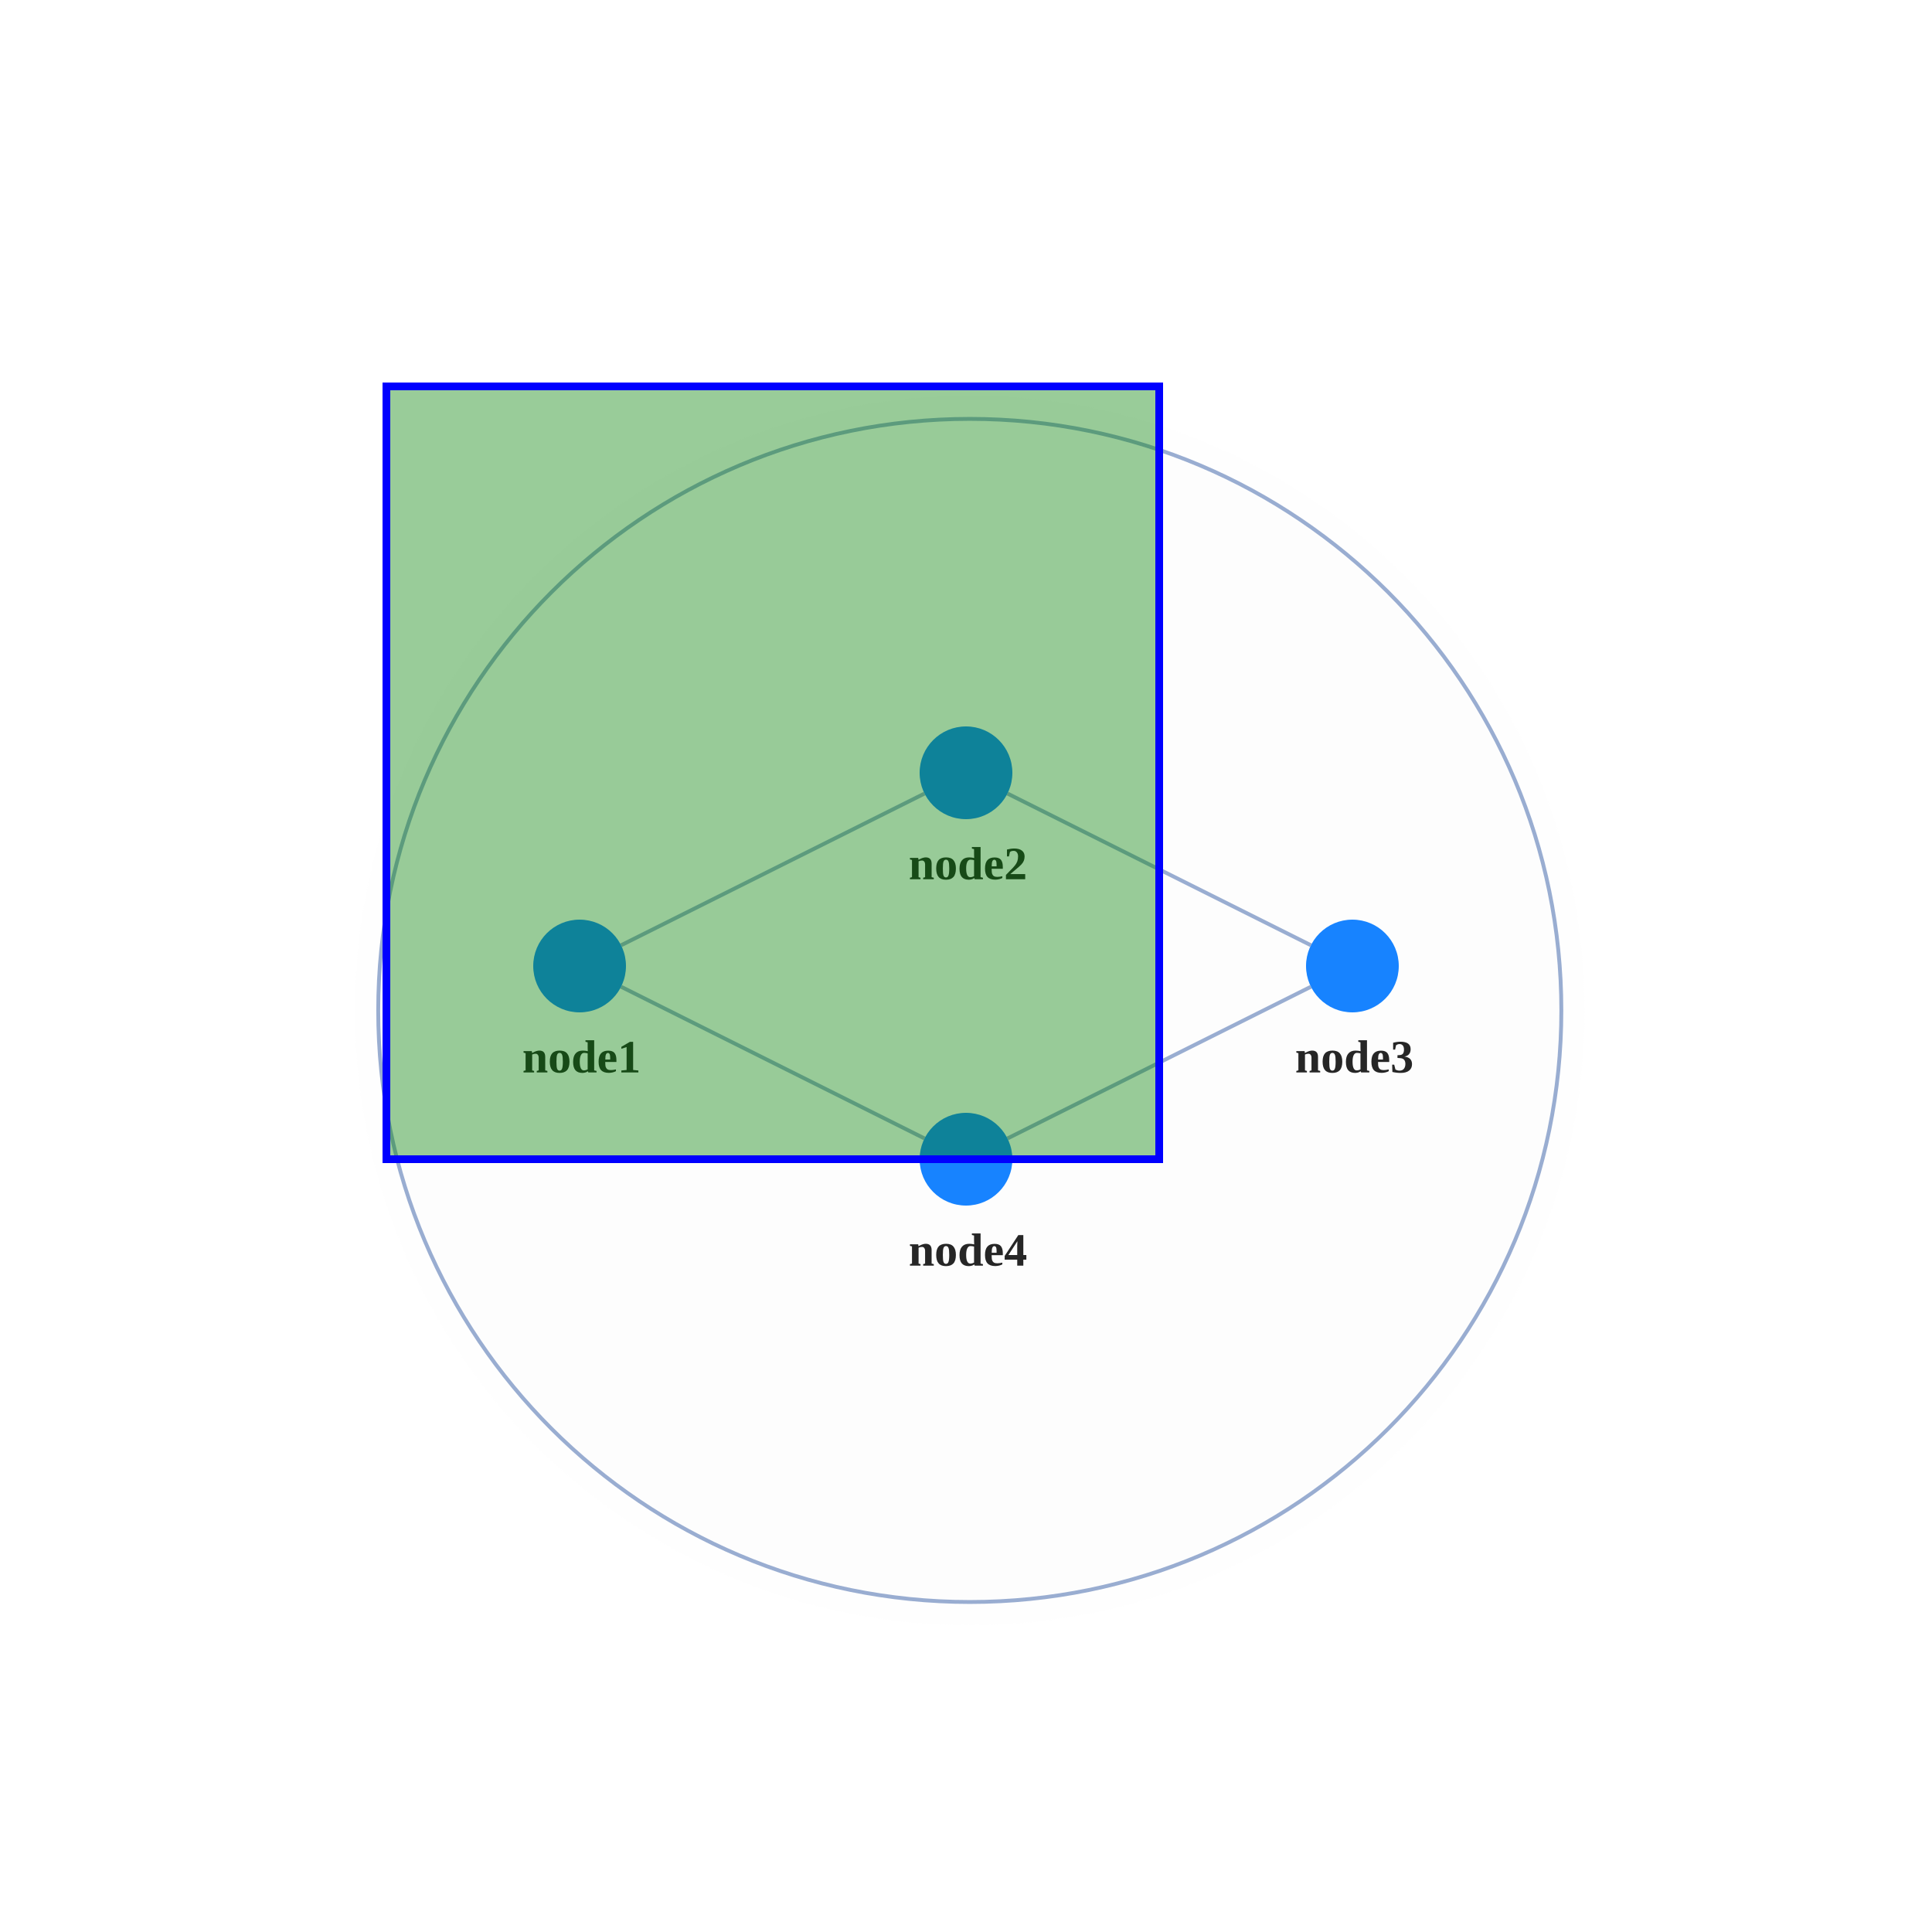
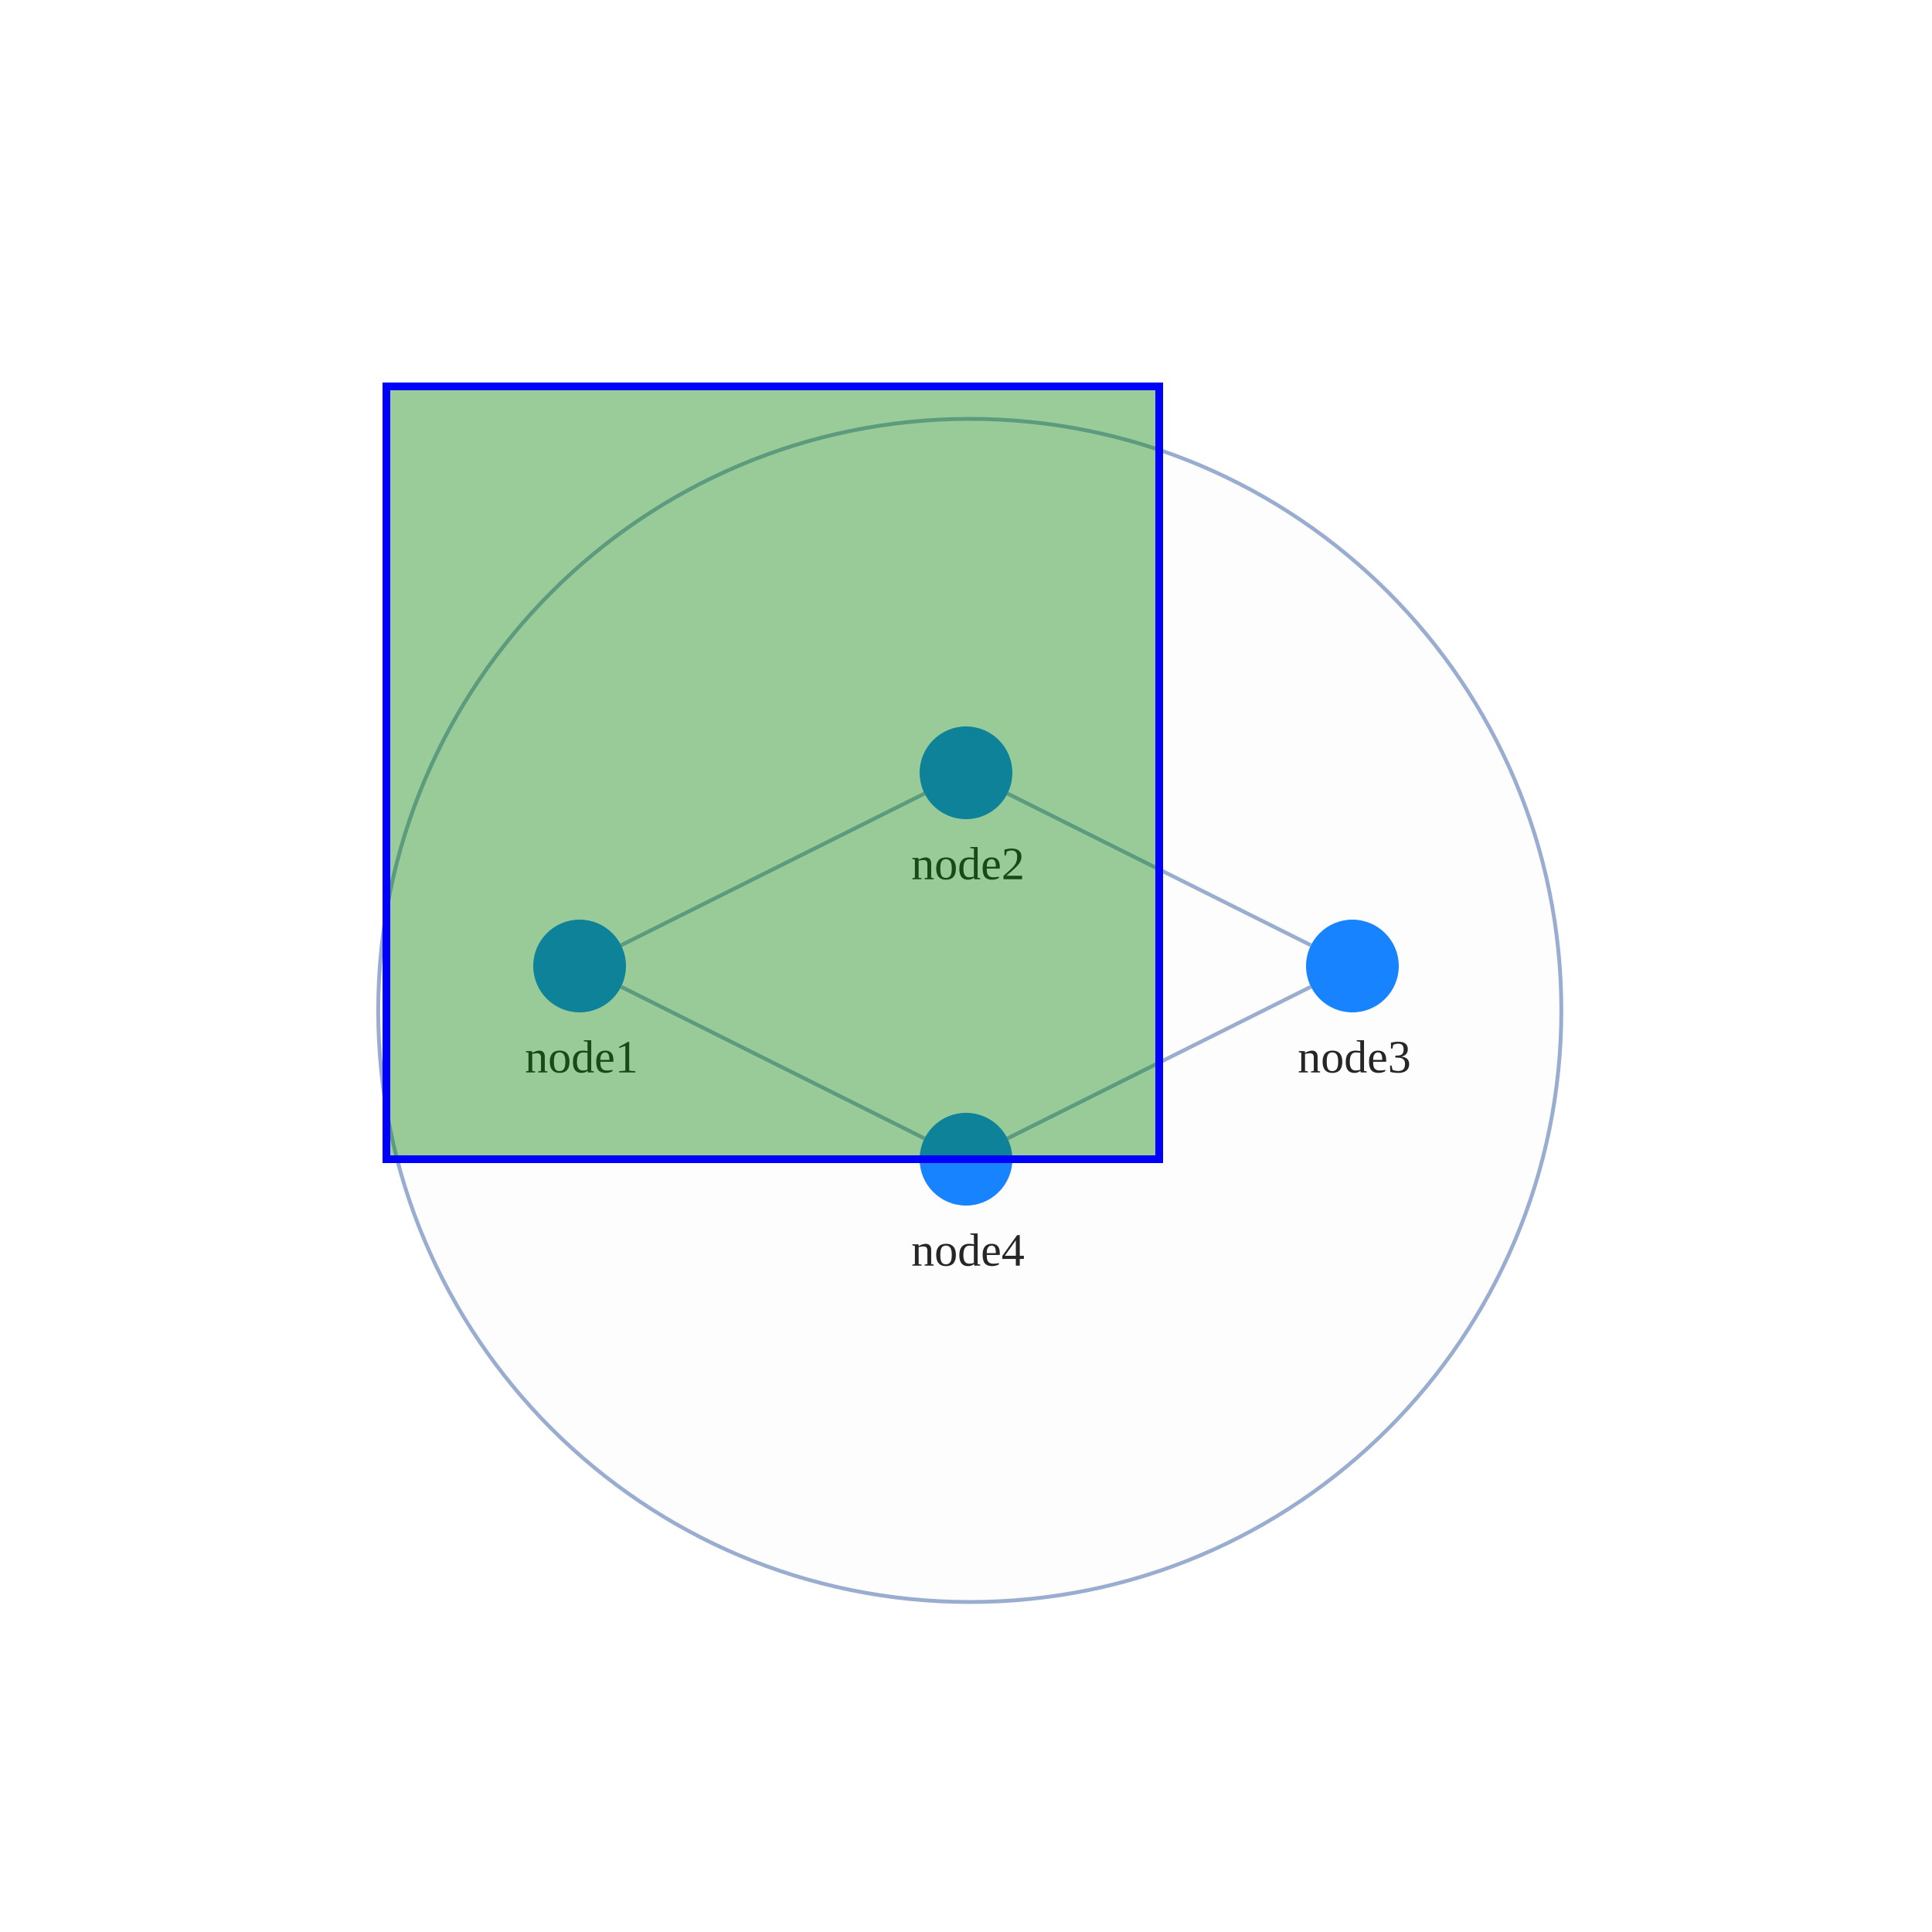
<svg xmlns="http://www.w3.org/2000/svg" width="500" height="500" style="background: transparent; position: absolute; outline: none;" color-interpolation-filters="sRGB" tabindex="1">
  <defs />
  <g id="g-svg-camera" transform="matrix(1,0,0,1,0,0)">
    <g id="g-root" fill="none" transform="matrix(1,0,0,1,0,0)">
      <g id="g-svg-7" fill="none" transform="matrix(1,0,0,1,0,0)">
        <g id="combo1" fill="none" transform="matrix(1,0,0,1,250.98,261.5)">
-           <g transform="matrix(1,0,0,1,0,0)">
-             <circle id="halo" fill="none" transform="translate(-153.0956,-153.0956)" cx="153.096" cy="153.096" stroke-dasharray="0,0" stroke-width="12" stroke="rgba(253,253,253,1)" r="153.096" stroke-opacity="0.25" pointer-events="none" />
-           </g>
          <g transform="matrix(1,0,0,1,0,0)">
            <circle id="key" fill="rgba(253,253,253,1)" transform="translate(-153.0956,-153.0956)" cx="153.096" cy="153.096" stroke-dasharray="0,0" stroke-width="1" stroke="rgba(153,173,209,1)" r="153.096" />
          </g>
        </g>
      </g>
      <g id="g-svg-6" fill="none" transform="matrix(1,0,0,1,0,0)">
        <g id="edge1" fill="none" marker-start="false" marker-end="false" transform="matrix(1,0,0,1,0,0)">
          <g id="edge1" fill="none" marker-start="false" marker-end="false" stroke="transparent" stroke-width="3" />
          <g transform="matrix(1,0,0,1,160.7331,205.3666)">
            <path id="key" fill="none" d="M 0,39.267 L 78.534,0" stroke-width="1" stroke="rgba(153,173,209,1)" />
            <path id="key" fill="none" d="M 0,39.267 L 78.534,0" stroke-width="1" stroke="transparent" />
          </g>
        </g>
        <g id="edge2" fill="none" marker-start="false" marker-end="false" transform="matrix(1,0,0,1,0,0)">
          <g id="edge2" fill="none" marker-start="false" marker-end="false" stroke="transparent" stroke-width="3" />
          <g transform="matrix(1,0,0,1,260.7331,205.3666)">
            <path id="key" fill="none" d="M 0,0 L 78.534,39.267" stroke-width="1" stroke="rgba(153,173,209,1)" />
            <path id="key" fill="none" d="M 0,0 L 78.534,39.267" stroke-width="1" stroke="transparent" />
          </g>
        </g>
        <g id="edge3" fill="none" marker-start="false" marker-end="false" transform="matrix(1,0,0,1,0,0)">
          <g id="edge3" fill="none" marker-start="false" marker-end="false" stroke="transparent" stroke-width="3" />
          <g transform="matrix(1,0,0,1,260.7331,255.3666)">
            <path id="key" fill="none" d="M 78.534,0 L 0,39.267" stroke-width="1" stroke="rgba(153,173,209,1)" />
            <path id="key" fill="none" d="M 78.534,0 L 0,39.267" stroke-width="1" stroke="transparent" />
          </g>
        </g>
        <g id="edge4" fill="none" marker-start="false" marker-end="false" transform="matrix(1,0,0,1,0,0)">
          <g id="edge4" fill="none" marker-start="false" marker-end="false" stroke="transparent" stroke-width="3" />
          <g transform="matrix(1,0,0,1,160.7331,255.3666)">
            <path id="key" fill="none" d="M 0,0 L 78.534,39.267" stroke-width="1" stroke="rgba(153,173,209,1)" />
            <path id="key" fill="none" d="M 0,0 L 78.534,39.267" stroke-width="1" stroke="transparent" />
          </g>
        </g>
      </g>
      <g id="g-svg-5" fill="none" transform="matrix(1,0,0,1,0,0)">
        <g id="node1" fill="none" transform="matrix(1,0,0,1,150,250)">
          <g transform="matrix(1,0,0,1,0,0)">
-             <circle id="key" fill="rgba(23,131,255,1)" transform="translate(-12,-12)" cx="12" cy="12" stroke-width="0" r="12" stroke="rgba(0,0,0,1)" />
+             <circle id="key" fill="rgba(23,131,255,1)" transform="translate(-12,-12)" cx="12" cy="12" stroke-width="0" stroke="rgba(0,0,0,1)" r="12" />
          </g>
          <g id="label" fill="none" transform="matrix(1,0,0,1,0,12)">
            <g transform="matrix(1,0,0,1,0,0)">
-               <text id="text" fill="rgba(0,0,0,0.851)" dominant-baseline="central" paint-order="stroke" dx="0.5" dy="11.5px" font-size="12" text-anchor="middle" font-weight="700">
+               <text id="text" fill="rgba(0,0,0,0.851)" dominant-baseline="central" paint-order="stroke" dx="0.5" dy="11.5px" font-size="12" text-anchor="middle" font-weight="400">
                node1
              </text>
            </g>
          </g>
        </g>
        <g id="node2" fill="none" transform="matrix(1,0,0,1,250,200)">
          <g transform="matrix(1,0,0,1,0,0)">
-             <circle id="key" fill="rgba(23,131,255,1)" transform="translate(-12,-12)" cx="12" cy="12" stroke-width="0" r="12" stroke="rgba(0,0,0,1)" />
+             <circle id="key" fill="rgba(23,131,255,1)" transform="translate(-12,-12)" cx="12" cy="12" stroke-width="0" stroke="rgba(0,0,0,1)" r="12" />
          </g>
          <g id="label" fill="none" transform="matrix(1,0,0,1,0,12)">
            <g transform="matrix(1,0,0,1,0,0)">
-               <text id="text" fill="rgba(0,0,0,0.851)" dominant-baseline="central" paint-order="stroke" dx="0.5" dy="11.5px" font-size="12" text-anchor="middle" font-weight="700">
+               <text id="text" fill="rgba(0,0,0,0.851)" dominant-baseline="central" paint-order="stroke" dx="0.5" dy="11.5px" font-size="12" text-anchor="middle" font-weight="400">
                node2
              </text>
            </g>
          </g>
        </g>
        <g id="node3" fill="none" transform="matrix(1,0,0,1,350,250)">
          <g transform="matrix(1,0,0,1,0,0)">
-             <circle id="key" fill="rgba(23,131,255,1)" transform="translate(-12,-12)" cx="12" cy="12" stroke-width="0" r="12" stroke="rgba(0,0,0,1)" />
+             <circle id="key" fill="rgba(23,131,255,1)" transform="translate(-12,-12)" cx="12" cy="12" stroke-width="0" stroke="rgba(0,0,0,1)" r="12" />
          </g>
          <g id="label" fill="none" transform="matrix(1,0,0,1,0,12)">
            <g transform="matrix(1,0,0,1,0,0)">
-               <text id="text" fill="rgba(0,0,0,0.851)" dominant-baseline="central" paint-order="stroke" dx="0.5" dy="11.5px" font-size="12" text-anchor="middle" font-weight="700">
+               <text id="text" fill="rgba(0,0,0,0.851)" dominant-baseline="central" paint-order="stroke" dx="0.5" dy="11.5px" font-size="12" text-anchor="middle" font-weight="400">
                node3
              </text>
            </g>
          </g>
        </g>
        <g id="node4" fill="none" transform="matrix(1,0,0,1,250,300)">
          <g transform="matrix(1,0,0,1,0,0)">
-             <circle id="key" fill="rgba(23,131,255,1)" transform="translate(-12,-12)" cx="12" cy="12" stroke-width="0" r="12" stroke="rgba(0,0,0,1)" />
+             <circle id="key" fill="rgba(23,131,255,1)" transform="translate(-12,-12)" cx="12" cy="12" stroke-width="0" stroke="rgba(0,0,0,1)" r="12" />
          </g>
          <g id="label" fill="none" transform="matrix(1,0,0,1,0,12)">
            <g transform="matrix(1,0,0,1,0,0)">
-               <text id="text" fill="rgba(0,0,0,0.851)" dominant-baseline="central" paint-order="stroke" dx="0.5" dy="11.5px" font-size="12" text-anchor="middle" font-weight="700">
+               <text id="text" fill="rgba(0,0,0,0.851)" dominant-baseline="central" paint-order="stroke" dx="0.5" dy="11.5px" font-size="12" text-anchor="middle" font-weight="400">
                node4
              </text>
            </g>
          </g>
        </g>
      </g>
      <g transform="matrix(1,0,0,1,100,100)">
        <path id="g6-lasso-select-path-id" fill="rgba(0,128,0,1)" stroke-width="2" stroke="rgba(0,0,255,1)" fill-opacity="0.4" pointer-events="none" d="M 0,0 L 0,200 L 200,200 L 200,0 Z" />
      </g>
    </g>
  </g>
</svg>
